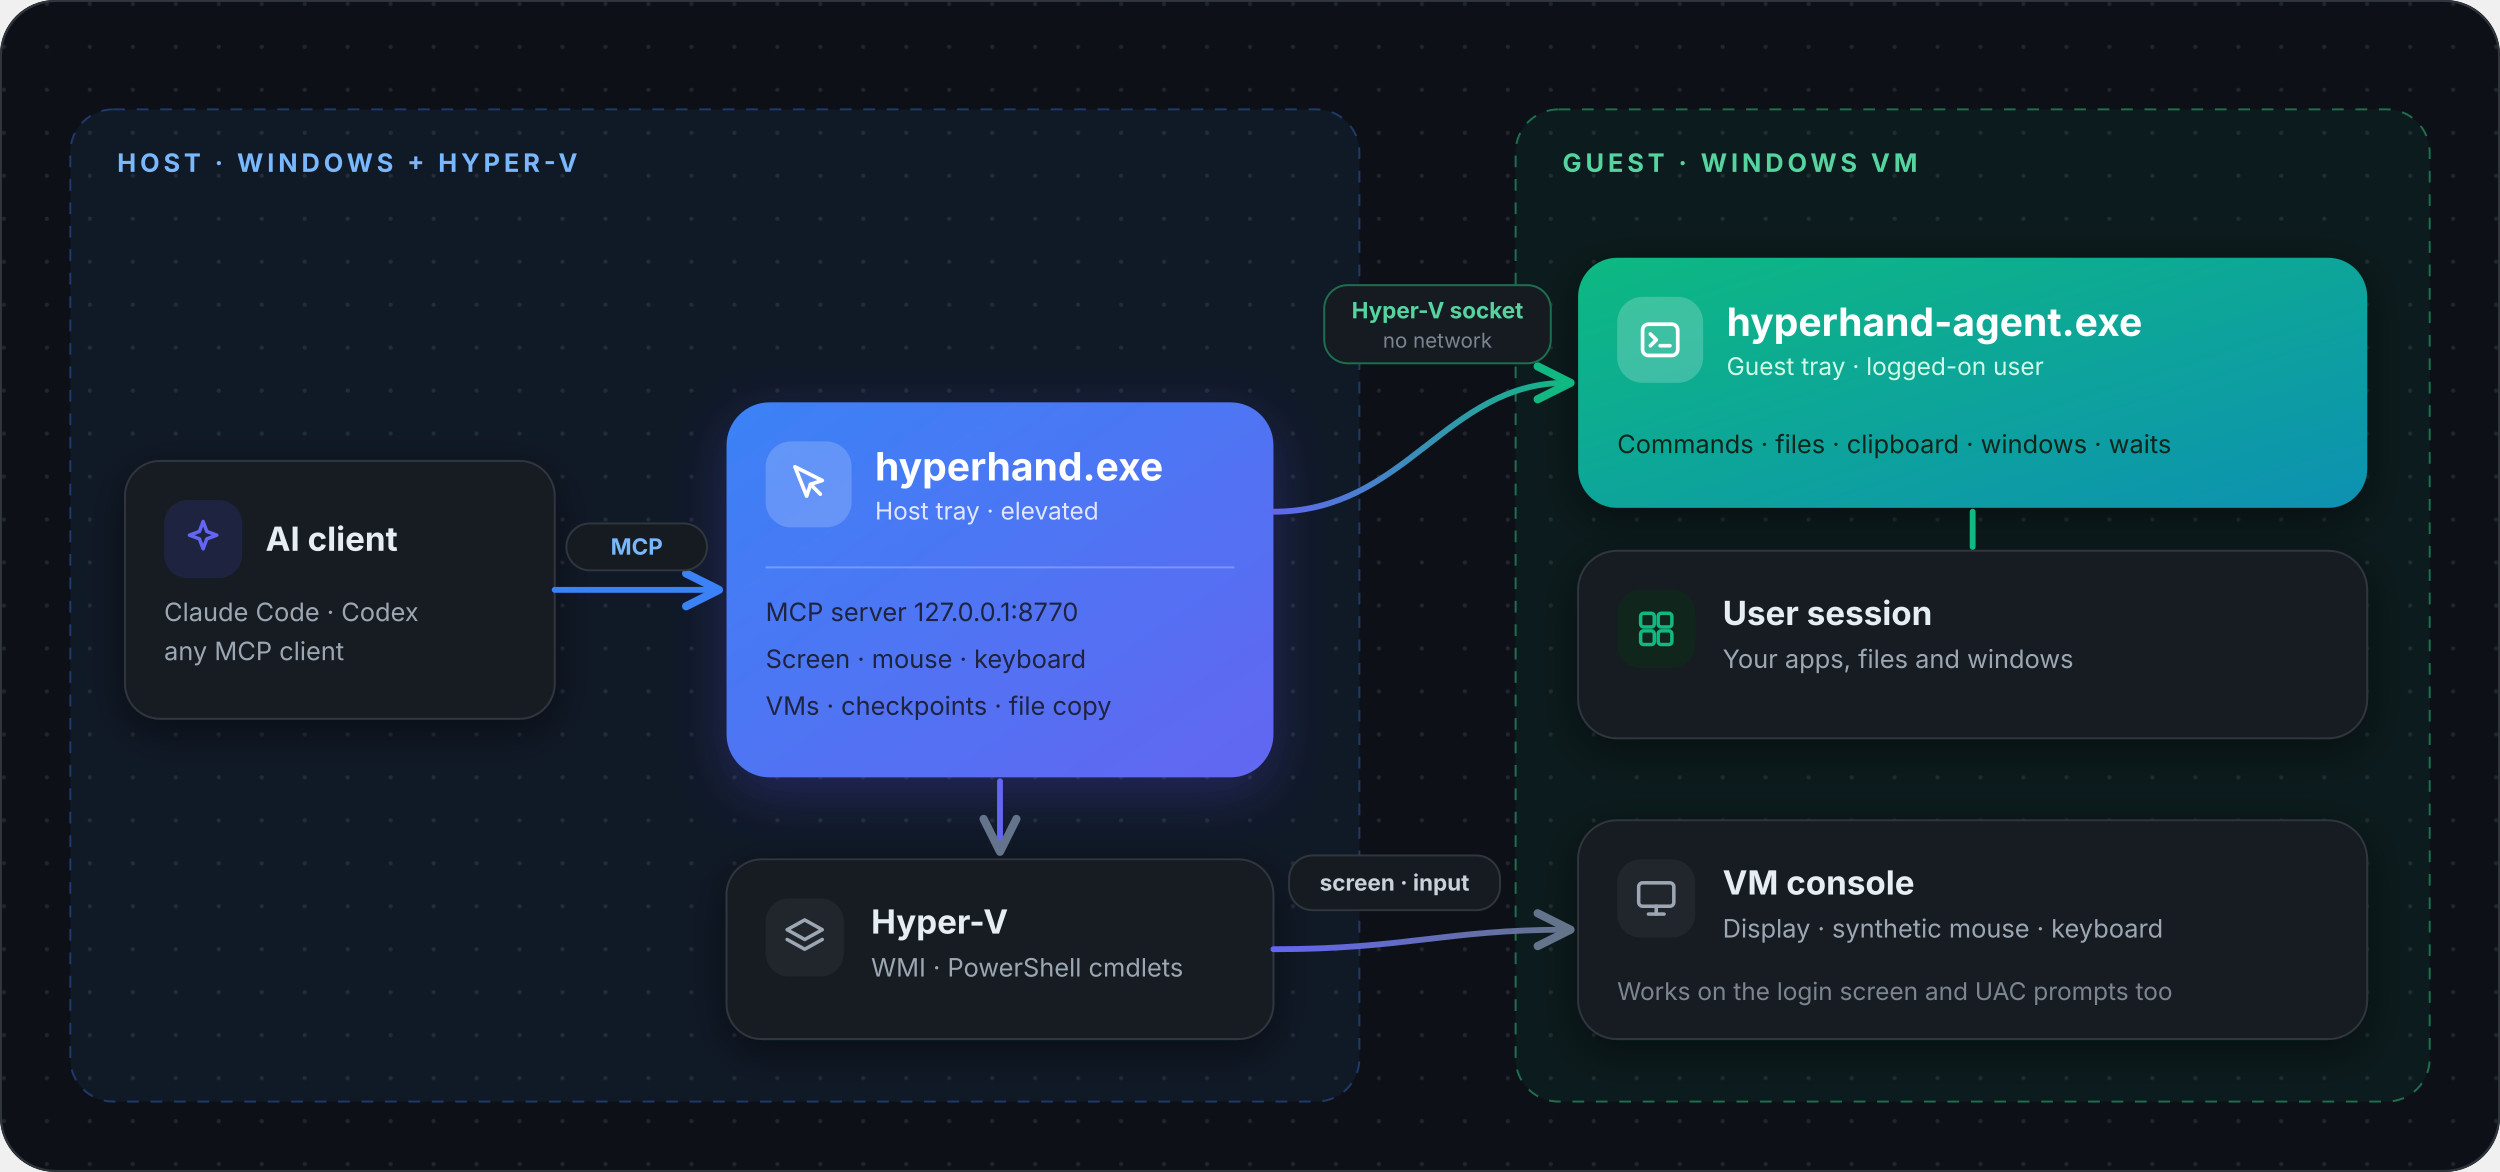
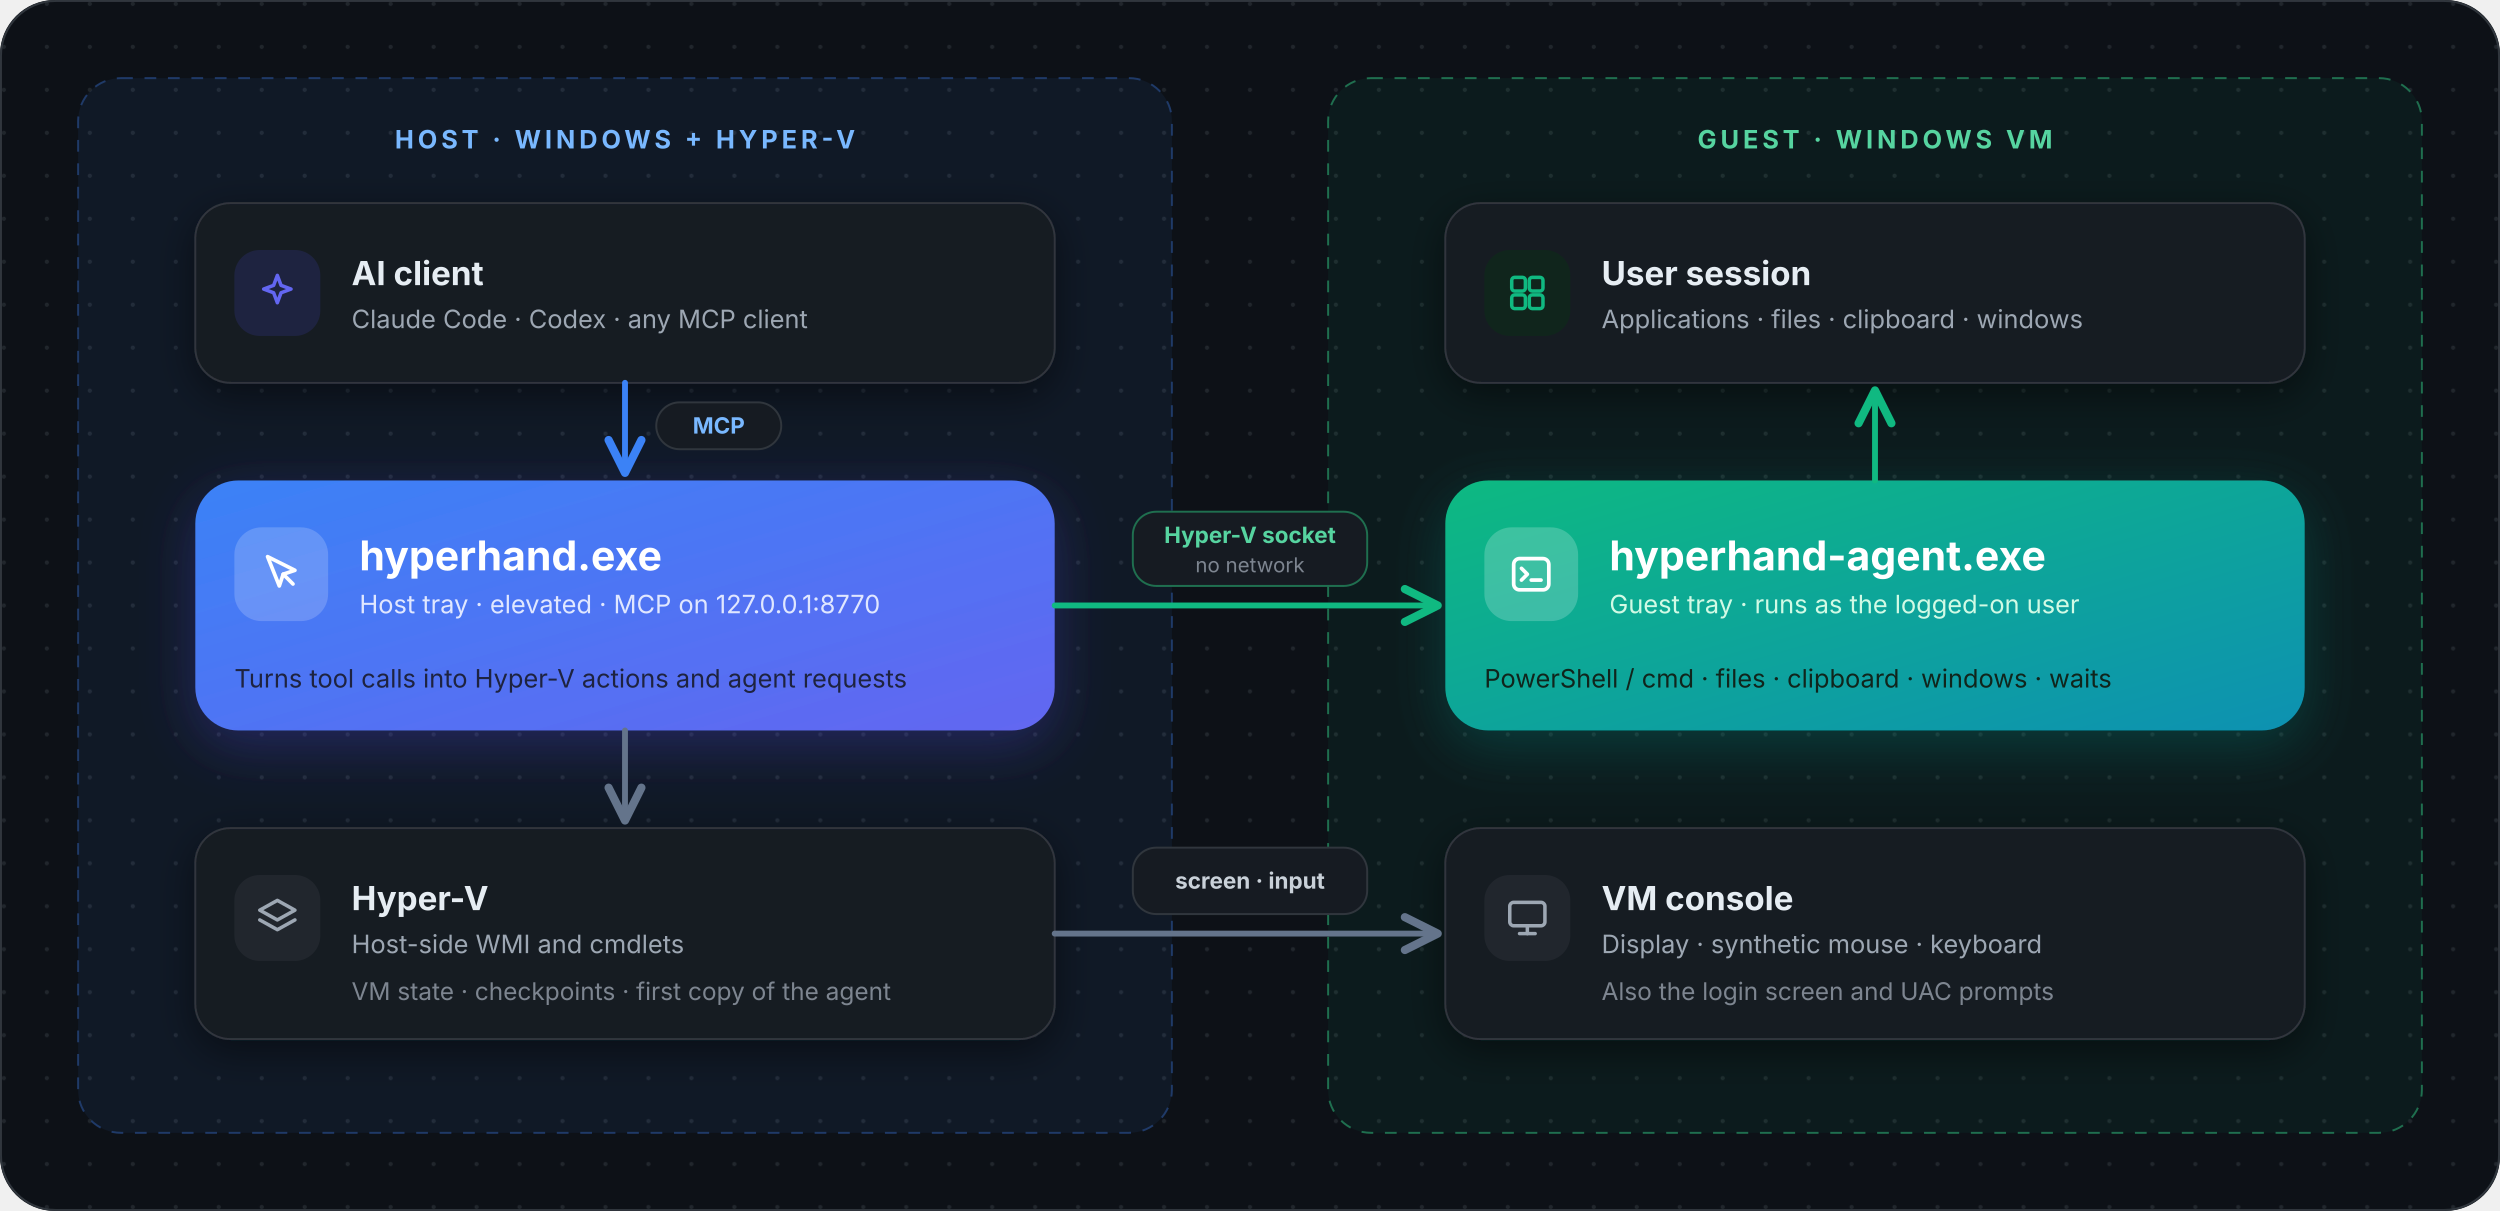
- <svg xmlns="http://www.w3.org/2000/svg" viewBox="0 0 1280 600" width="1280" height="600" font-family="'Segoe UI', Inter, system-ui, -apple-system, Helvetica, Arial, sans-serif">
+ <svg xmlns="http://www.w3.org/2000/svg" viewBox="0 0 1280 620" width="1280" height="620" font-family="'Segoe UI', Inter, system-ui, -apple-system, Helvetica, Arial, sans-serif">
  <defs>
    <pattern id="dots" width="22" height="22" patternUnits="userSpaceOnUse">
      <circle cx="2" cy="2" r="1.1" fill="#30363d" />
    </pattern>
    <linearGradient id="hero" x1="0" y1="0" x2="1" y2="1">
      <stop offset="0" stop-color="#3b82f6" />
      <stop offset="1" stop-color="#6366f1" />
    </linearGradient>
    <linearGradient id="agent" x1="0" y1="0" x2="1" y2="1">
      <stop offset="0" stop-color="#10b981" />
      <stop offset="1" stop-color="#0891b2" />
    </linearGradient>
-     <linearGradient id="flowBlue" x1="0" y1="0" x2="1" y2="0">
-       <stop offset="0" stop-color="#94a3b8" />
-       <stop offset="1" stop-color="#3b82f6" />
-     </linearGradient>
-     <linearGradient id="flowGreen" x1="0" y1="0" x2="1" y2="0">
-       <stop offset="0" stop-color="#6366f1" />
-       <stop offset="1" stop-color="#10b981" />
-     </linearGradient>
-     <linearGradient id="flowSlate" x1="0" y1="0" x2="1" y2="0">
-       <stop offset="0" stop-color="#6366f1" />
-       <stop offset="1" stop-color="#64748b" />
-     </linearGradient>
    <filter id="soft" x="-20%" y="-20%" width="140%" height="160%">
      <feDropShadow dx="0" dy="6" stdDeviation="10" flood-color="#000000" flood-opacity="0.45" />
    </filter>
    <filter id="glow" x="-30%" y="-30%" width="160%" height="180%">
      <feDropShadow dx="0" dy="8" stdDeviation="14" flood-color="#4f46e5" flood-opacity="0.30" />
    </filter>
-     <marker id="tip" viewBox="0 0 10 10" refX="8" refY="5" markerWidth="7" markerHeight="7" orient="auto">
+     <filter id="glowG" x="-30%" y="-30%" width="160%" height="180%">
+       <feDropShadow dx="0" dy="8" stdDeviation="14" flood-color="#0d9488" flood-opacity="0.28" />
+     </filter>
+     <marker id="tipB" viewBox="0 0 10 10" refX="8" refY="5" markerWidth="7" markerHeight="7" orient="auto">
      <path d="M1,1 L9,5 L1,9" fill="none" stroke="#3b82f6" stroke-width="2" stroke-linecap="round" stroke-linejoin="round" />
    </marker>
    <marker id="tipG" viewBox="0 0 10 10" refX="8" refY="5" markerWidth="7" markerHeight="7" orient="auto">
      <path d="M1,1 L9,5 L1,9" fill="none" stroke="#10b981" stroke-width="2" stroke-linecap="round" stroke-linejoin="round" />
    </marker>
    <marker id="tipS" viewBox="0 0 10 10" refX="8" refY="5" markerWidth="7" markerHeight="7" orient="auto">
      <path d="M1,1 L9,5 L1,9" fill="none" stroke="#64748b" stroke-width="2" stroke-linecap="round" stroke-linejoin="round" />
    </marker>
  </defs>
-   <rect width="1280" height="600" rx="28" fill="#0d1117" />
-   <rect width="1280" height="600" rx="28" fill="url(#dots)" opacity="0.55" />
-   <rect x="0.5" y="0.5" width="1279" height="599" rx="28" fill="none" stroke="#30363d" />
-   <rect x="36" y="56" width="660" height="508" rx="22" fill="#3b82f6" fill-opacity="0.07" stroke="#1f3a68" stroke-dasharray="6 6" />
-   <text x="60" y="88" font-size="13" font-weight="700" letter-spacing="2" fill="#79b8ff">HOST · WINDOWS + HYPER-V</text>
-   <rect x="776" y="56" width="468" height="508" rx="22" fill="#10b981" fill-opacity="0.06" stroke="#1f6f4f" stroke-dasharray="6 6" />
-   <text x="800" y="88" font-size="13" font-weight="700" letter-spacing="2" fill="#56d4a0">GUEST · WINDOWS VM</text>
+   <rect width="1280" height="620" rx="28" fill="#0d1117" />
+   <rect width="1280" height="620" rx="28" fill="url(#dots)" opacity="0.55" />
+   <rect x="0.5" y="0.5" width="1279" height="619" rx="28" fill="none" stroke="#30363d" />
+   <rect x="40" y="40" width="560" height="540" rx="22" fill="#3b82f6" fill-opacity="0.07" stroke="#1f3a68" stroke-dasharray="6 6" />
+   <text x="320" y="76" text-anchor="middle" font-size="13" font-weight="700" letter-spacing="2" fill="#79b8ff">HOST · WINDOWS + HYPER-V</text>
+   <rect x="680" y="40" width="560" height="540" rx="22" fill="#10b981" fill-opacity="0.06" stroke="#1f6f4f" stroke-dasharray="6 6" />
+   <text x="960" y="76" text-anchor="middle" font-size="13" font-weight="700" letter-spacing="2" fill="#56d4a0">GUEST · WINDOWS VM</text>
  <g filter="url(#soft)">
-     <rect x="64" y="236" width="220" height="132" rx="18" fill="#161b22" stroke="#30363d" />
+     <rect x="100" y="104" width="440" height="92" rx="18" fill="#161b22" stroke="#30363d" />
  </g>
-   <rect x="84" y="256" width="40" height="40" rx="12" fill="#1e2340" />
-   <g transform="translate(92,264) scale(1)" fill="none" stroke="#6366f1" stroke-width="1.8" stroke-linecap="round" stroke-linejoin="round">
+   <rect x="120" y="128" width="44" height="44" rx="13" fill="#1e2340" />
+   <g transform="translate(130,138)" fill="none" stroke="#6366f1" stroke-width="1.8" stroke-linecap="round" stroke-linejoin="round">
    <path d="M12 3l1.9 5.1L19 10l-5.1 1.9L12 17l-1.9-5.1L5 10l5.1-1.9z" />
  </g>
-   <text x="136" y="282" font-size="17" font-weight="650" fill="#e6edf3">AI client</text>
-   <text x="84" y="318" font-size="13" fill="#9da7b3">Claude Code · Codex</text>
-   <text x="84" y="338" font-size="13" fill="#9da7b3">any MCP client</text>
-   <g filter="url(#glow)">
-     <rect x="372" y="206" width="280" height="192" rx="22" fill="url(#hero)" />
+   <text x="180" y="146" font-size="17" font-weight="650" fill="#e6edf3">AI client</text>
+   <text x="180" y="168" font-size="13" fill="#9da7b3">Claude Code · Codex · any MCP client</text>
+   <g filter="url(#soft)">
+     <rect x="740" y="104" width="440" height="92" rx="18" fill="#161b22" stroke="#30363d" />
  </g>
-   <rect x="392" y="226" width="44" height="44" rx="13" fill="#ffffff" fill-opacity="0.18" />
-   <g transform="translate(402,236)" fill="none" stroke="#ffffff" stroke-width="1.9" stroke-linecap="round" stroke-linejoin="round">
-     <path d="M5 3l14 7-6 2-2 6z" />
-     <path d="M13 12l5 5" />
-   </g>
-   <text x="448" y="246" font-size="20" font-weight="700" fill="#ffffff">hyperhand.exe</text>
-   <text x="448" y="266" font-size="12.5" fill="#e0e7ff">Host tray · elevated</text>
-   <rect x="392" y="290" width="240" height="1" fill="#ffffff" fill-opacity="0.25" />
-   <text x="392" y="318" font-size="13" fill="#1e2340">MCP server  127.0.0.1:8770</text>
-   <text x="392" y="342" font-size="13" fill="#1e2340">Screen · mouse · keyboard</text>
-   <text x="392" y="366" font-size="13" fill="#1e2340">VMs · checkpoints · file copy</text>
-   <path d="M284 302 L366 302" fill="none" stroke="#3b82f6" stroke-width="3" stroke-linecap="round" marker-end="url(#tip)" />
-   <rect x="290" y="268" width="72" height="24" rx="12" fill="#161b22" stroke="#30363d" />
-   <text x="326" y="284" text-anchor="middle" font-size="11.5" font-weight="650" fill="#79b8ff">MCP</text>
-   <g filter="url(#soft)">
-     <rect x="808" y="132" width="404" height="128" rx="20" fill="url(#agent)" />
-   </g>
-   <rect x="828" y="152" width="44" height="44" rx="13" fill="#ffffff" fill-opacity="0.2" />
-   <g transform="translate(838,162)" fill="none" stroke="#ffffff" stroke-width="1.9" stroke-linecap="round" stroke-linejoin="round">
-     <rect x="3" y="4" width="18" height="16" rx="3" />
-     <path d="M7 9l3 3-3 3" />
-     <path d="M12 15h5" />
-   </g>
-   <text x="884" y="172" font-size="20" font-weight="700" fill="#ffffff">hyperhand-agent.exe</text>
-   <text x="884" y="192" font-size="12.5" fill="#d1fae5">Guest tray · logged-on user</text>
-   <text x="828" y="232" font-size="13" fill="#10251c">Commands · files · clipboard · windows · waits</text>
-   <g filter="url(#soft)">
-     <rect x="808" y="282" width="404" height="96" rx="20" fill="#161b22" stroke="#30363d" />
-   </g>
-   <rect x="828" y="302" width="40" height="40" rx="12" fill="#10251c" />
-   <g transform="translate(836,310)" fill="none" stroke="#10b981" stroke-width="1.8" stroke-linecap="round" stroke-linejoin="round">
+   <rect x="760" y="128" width="44" height="44" rx="13" fill="#10251c" />
+   <g transform="translate(770,138)" fill="none" stroke="#10b981" stroke-width="1.8" stroke-linecap="round" stroke-linejoin="round">
    <rect x="4" y="4" width="7" height="7" rx="1.5" />
    <rect x="13" y="4" width="7" height="7" rx="1.5" />
    <rect x="4" y="13" width="7" height="7" rx="1.5" />
    <rect x="13" y="13" width="7" height="7" rx="1.5" />
  </g>
-   <text x="882" y="320" font-size="17" font-weight="650" fill="#e6edf3">User session</text>
-   <text x="882" y="342" font-size="13" fill="#9da7b3">Your apps, files and windows</text>
-   <path d="M1010 262 L1010 280" stroke="#10b981" stroke-width="3" stroke-linecap="round" />
+   <text x="820" y="146" font-size="17" font-weight="650" fill="#e6edf3">User session</text>
+   <text x="820" y="168" font-size="13" fill="#9da7b3">Applications · files · clipboard · windows</text>
+   <g filter="url(#glow)">
+     <rect x="100" y="246" width="440" height="128" rx="22" fill="url(#hero)" />
+   </g>
+   <rect x="120" y="270" width="48" height="48" rx="14" fill="#ffffff" fill-opacity="0.18" />
+   <g transform="translate(132,282)" fill="none" stroke="#ffffff" stroke-width="1.9" stroke-linecap="round" stroke-linejoin="round">
+     <path d="M5 3l14 7-6 2-2 6z" />
+     <path d="M13 12l5 5" />
+   </g>
+   <text x="184" y="292" font-size="21" font-weight="700" fill="#ffffff">hyperhand.exe</text>
+   <text x="184" y="314" font-size="13" fill="#e0e7ff">Host tray · elevated · MCP on 127.0.0.1:8770</text>
+   <text x="120" y="352" font-size="13" fill="#1e2340">Turns tool calls into Hyper-V actions and agent requests</text>
+   <g filter="url(#glowG)">
+     <rect x="740" y="246" width="440" height="128" rx="22" fill="url(#agent)" />
+   </g>
+   <rect x="760" y="270" width="48" height="48" rx="14" fill="#ffffff" fill-opacity="0.2" />
+   <g transform="translate(772,282)" fill="none" stroke="#ffffff" stroke-width="1.9" stroke-linecap="round" stroke-linejoin="round">
+     <rect x="3" y="4" width="18" height="16" rx="3" />
+     <path d="M7 9l3 3-3 3" />
+     <path d="M12 15h5" />
+   </g>
+   <text x="824" y="292" font-size="21" font-weight="700" fill="#ffffff">hyperhand-agent.exe</text>
+   <text x="824" y="314" font-size="13" fill="#d1fae5">Guest tray · runs as the logged-on user</text>
+   <text x="760" y="352" font-size="13" fill="#10251c">PowerShell / cmd · files · clipboard · windows · waits</text>
  <g filter="url(#soft)">
-     <rect x="808" y="420" width="404" height="112" rx="20" fill="#161b22" stroke="#30363d" />
+     <rect x="100" y="424" width="440" height="108" rx="18" fill="#161b22" stroke="#30363d" />
  </g>
-   <rect x="828" y="440" width="40" height="40" rx="12" fill="#21262d" />
-   <g transform="translate(836,448)" fill="none" stroke="#9da7b3" stroke-width="1.8" stroke-linecap="round" stroke-linejoin="round">
+   <rect x="120" y="448" width="44" height="44" rx="13" fill="#21262d" />
+   <g transform="translate(130,458)" fill="none" stroke="#9da7b3" stroke-width="1.8" stroke-linecap="round" stroke-linejoin="round">
+     <path d="M12 3l9 5-9 5-9-5z" />
+     <path d="M3 13l9 5 9-5" />
+   </g>
+   <text x="180" y="466" font-size="17" font-weight="650" fill="#e6edf3">Hyper-V</text>
+   <text x="180" y="488" font-size="13" fill="#9da7b3">Host-side WMI and cmdlets</text>
+   <text x="180" y="512" font-size="12.5" fill="#7d8590">VM state · checkpoints · first copy of the agent</text>
+   <g filter="url(#soft)">
+     <rect x="740" y="424" width="440" height="108" rx="18" fill="#161b22" stroke="#30363d" />
+   </g>
+   <rect x="760" y="448" width="44" height="44" rx="13" fill="#21262d" />
+   <g transform="translate(770,458)" fill="none" stroke="#9da7b3" stroke-width="1.8" stroke-linecap="round" stroke-linejoin="round">
    <rect x="3" y="4" width="18" height="12" rx="2" />
    <path d="M8 20h8" />
    <path d="M12 16v4" />
  </g>
-   <text x="882" y="458" font-size="17" font-weight="650" fill="#e6edf3">VM console</text>
-   <text x="882" y="480" font-size="13" fill="#9da7b3">Display · synthetic mouse · keyboard</text>
-   <text x="828" y="512" font-size="12.5" fill="#7d8590">Works on the login screen and UAC prompts too</text>
-   <g filter="url(#soft)">
-     <rect x="372" y="440" width="280" height="92" rx="18" fill="#161b22" stroke="#30363d" />
-   </g>
-   <rect x="392" y="460" width="40" height="40" rx="12" fill="#21262d" />
-   <g transform="translate(400,468)" fill="none" stroke="#9da7b3" stroke-width="1.8" stroke-linecap="round" stroke-linejoin="round">
-     <path d="M12 3l9 5-9 5-9-5z" />
-     <path d="M3 13l9 5 9-5" />
-   </g>
-   <text x="446" y="478" font-size="17" font-weight="650" fill="#e6edf3">Hyper-V</text>
-   <text x="446" y="500" font-size="13" fill="#9da7b3">WMI · PowerShell cmdlets</text>
-   <path d="M512 400 L512 434" stroke="#6366f1" stroke-width="3" stroke-linecap="round" marker-end="url(#tipS)" />
-   <path d="M652 262 C720 262 740 196 802 196" fill="none" stroke="url(#flowGreen)" stroke-width="3" stroke-linecap="round" marker-end="url(#tipG)" />
-   <rect x="678" y="146" width="116" height="40" rx="12" fill="#161b22" stroke="#1f6f4f" />
-   <text x="736" y="163" text-anchor="middle" font-size="11.5" font-weight="650" fill="#56d4a0">Hyper-V socket</text>
-   <text x="736" y="178" text-anchor="middle" font-size="10.5" fill="#7d8590">no network</text>
-   <path d="M652 486 C720 486 740 476 802 476" fill="none" stroke="url(#flowSlate)" stroke-width="3" stroke-linecap="round" marker-end="url(#tipS)" />
-   <rect x="660" y="438" width="108" height="28" rx="12" fill="#161b22" stroke="#30363d" />
-   <text x="714" y="456" text-anchor="middle" font-size="11.5" font-weight="650" fill="#c9d1d9">screen · input</text>
+   <text x="820" y="466" font-size="17" font-weight="650" fill="#e6edf3">VM console</text>
+   <text x="820" y="488" font-size="13" fill="#9da7b3">Display · synthetic mouse · keyboard</text>
+   <text x="820" y="512" font-size="12.5" fill="#7d8590">Also the login screen and UAC prompts</text>
+   <path d="M320 196 L320 240" stroke="#3b82f6" stroke-width="3" stroke-linecap="round" marker-end="url(#tipB)" />
+   <rect x="336" y="206" width="64" height="24" rx="12" fill="#161b22" stroke="#30363d" />
+   <text x="368" y="222" text-anchor="middle" font-size="11.5" font-weight="650" fill="#79b8ff">MCP</text>
+   <path d="M320 374 L320 418" stroke="#64748b" stroke-width="3" stroke-linecap="round" marker-end="url(#tipS)" />
+   <path d="M960 246 L960 202" stroke="#10b981" stroke-width="3" stroke-linecap="round" marker-end="url(#tipG)" />
+   <path d="M540 310 L734 310" stroke="#10b981" stroke-width="3" stroke-linecap="round" marker-end="url(#tipG)" />
+   <rect x="580" y="262" width="120" height="38" rx="12" fill="#161b22" stroke="#1f6f4f" />
+   <text x="640" y="278" text-anchor="middle" font-size="11.5" font-weight="650" fill="#56d4a0">Hyper-V socket</text>
+   <text x="640" y="293" text-anchor="middle" font-size="10.5" fill="#7d8590">no network</text>
+   <path d="M540 478 L734 478" stroke="#64748b" stroke-width="3" stroke-linecap="round" marker-end="url(#tipS)" />
+   <rect x="580" y="434" width="120" height="34" rx="12" fill="#161b22" stroke="#30363d" />
+   <text x="640" y="455" text-anchor="middle" font-size="11.5" font-weight="650" fill="#c9d1d9">screen · input</text>
</svg>
